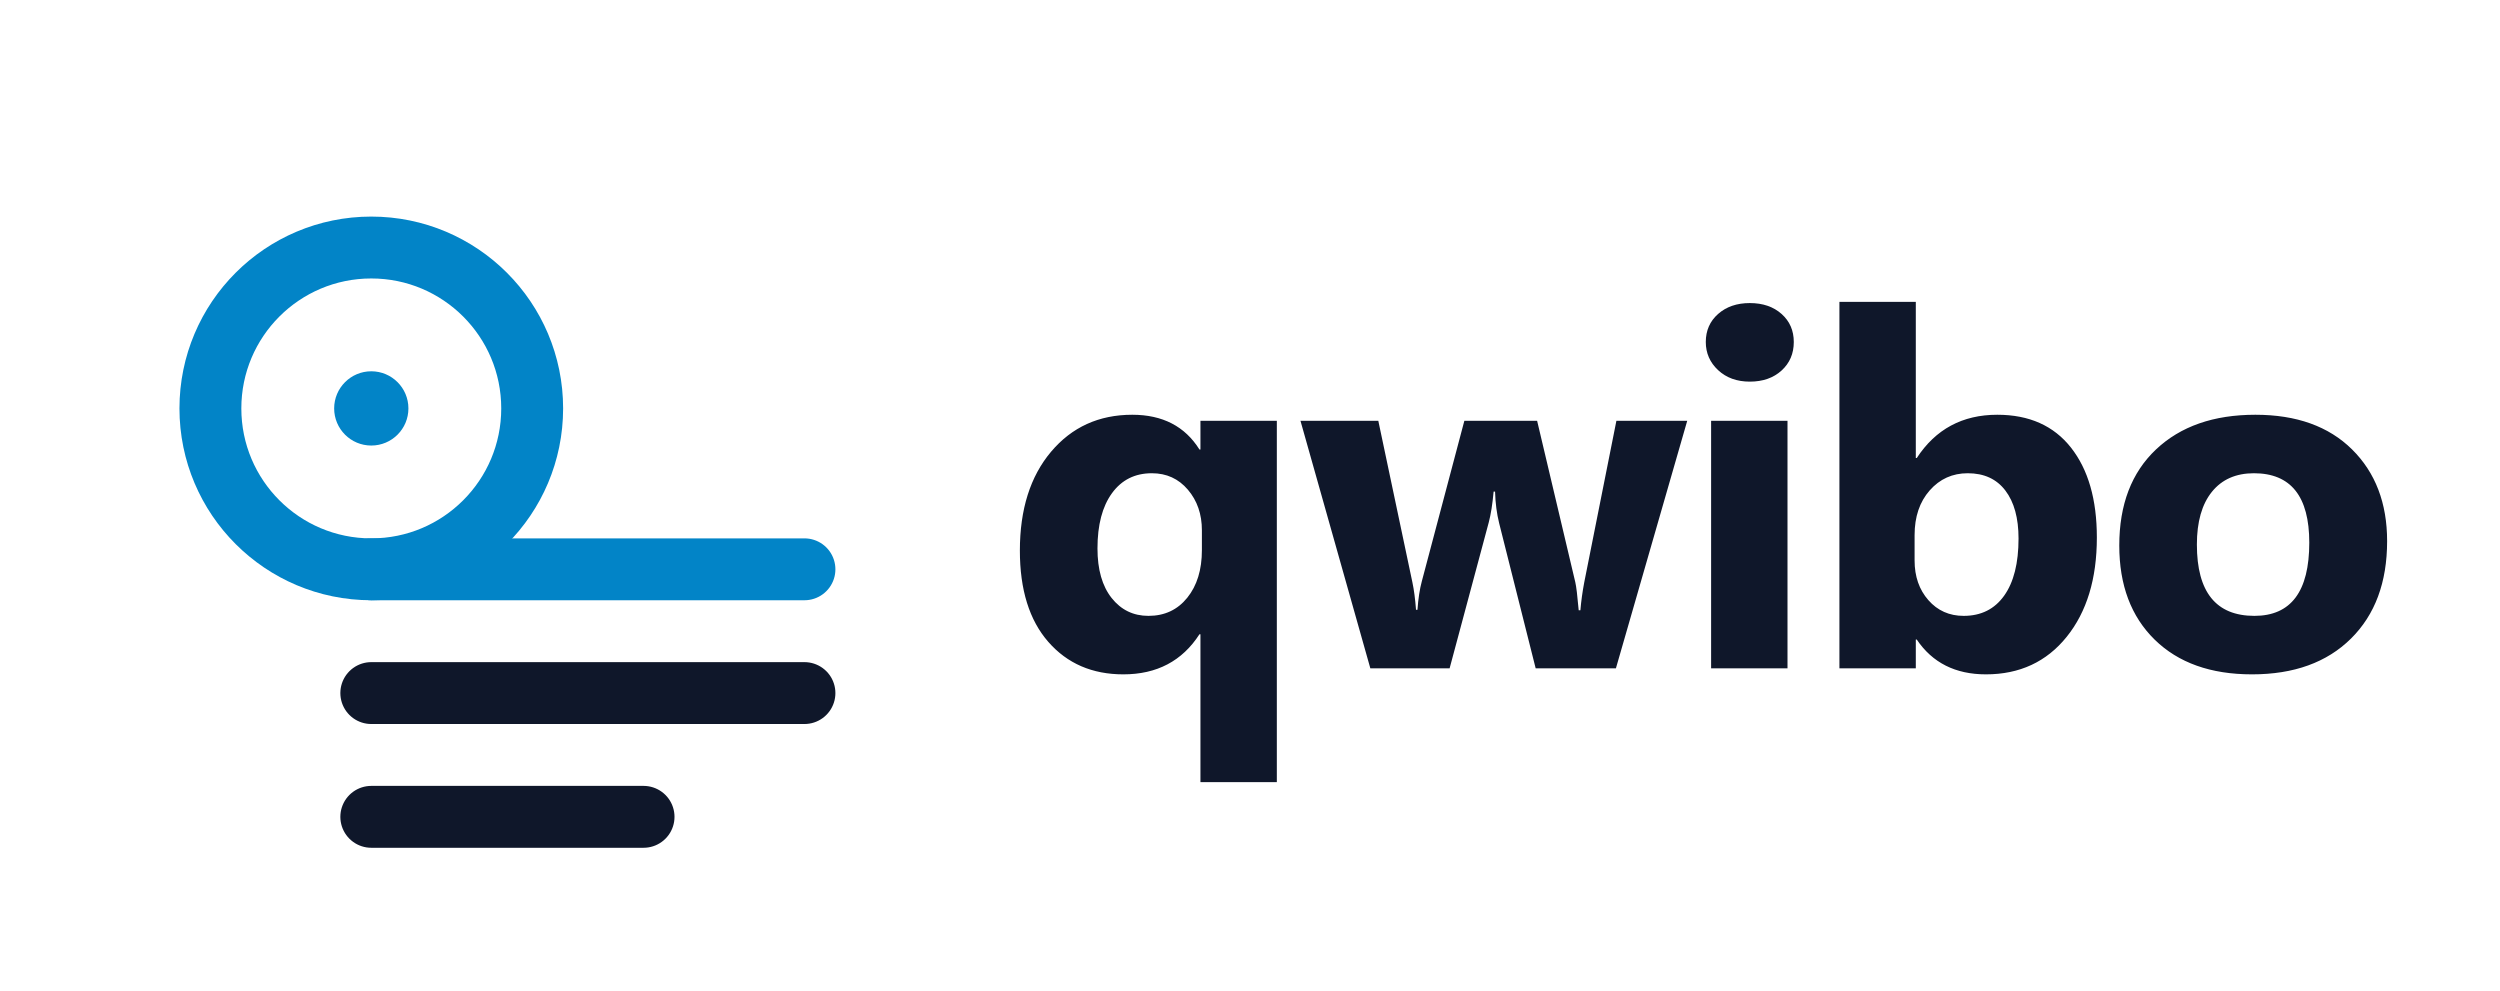
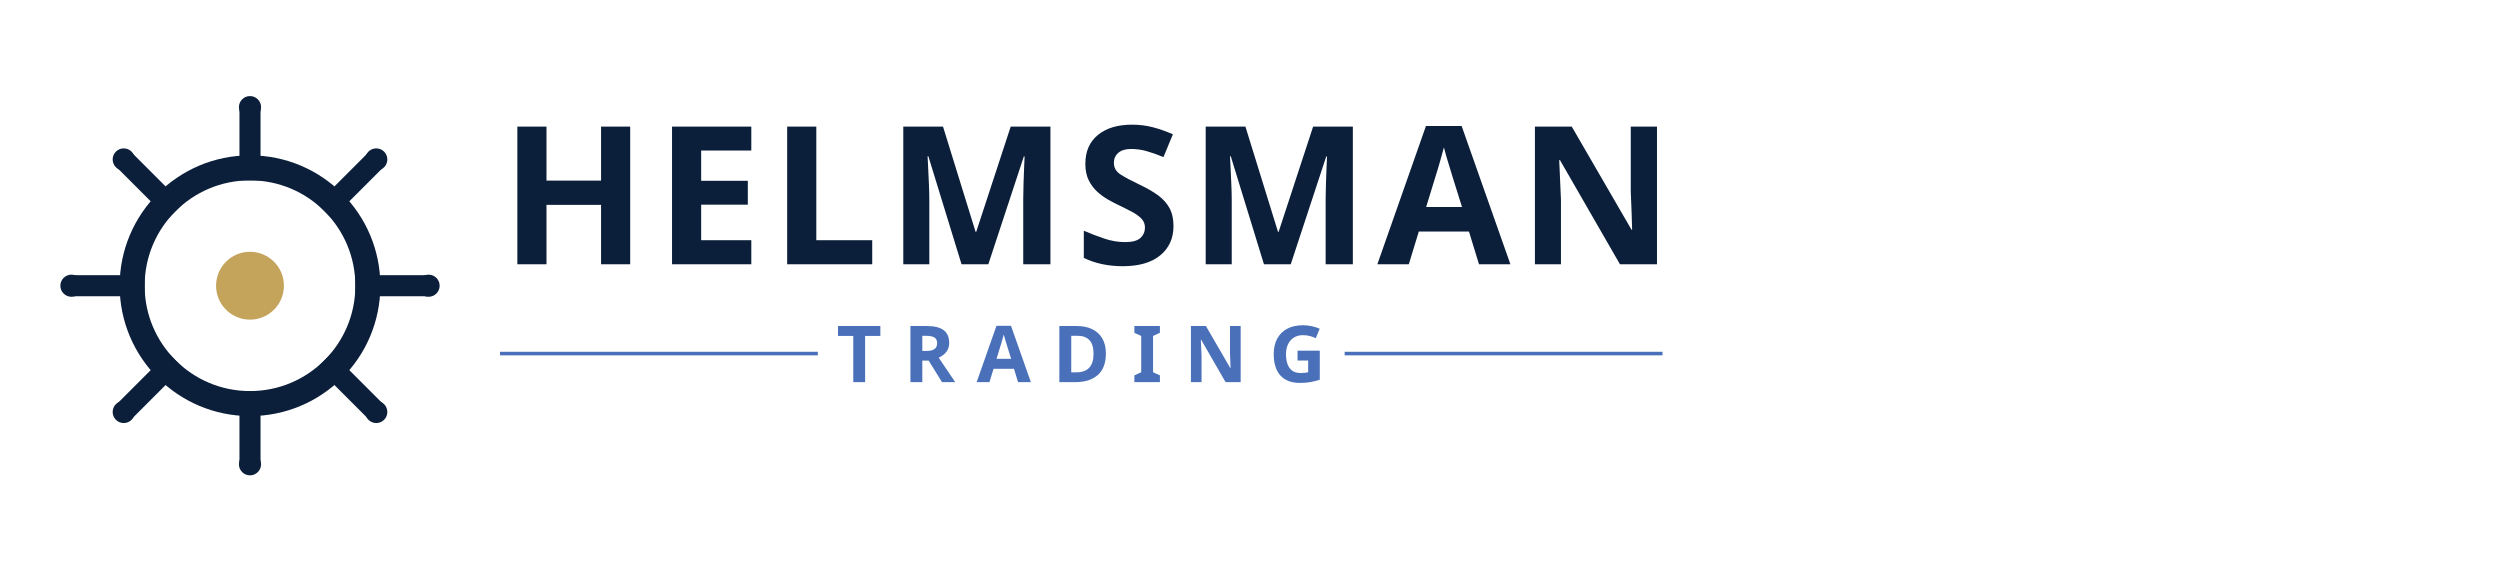
- <svg xmlns="http://www.w3.org/2000/svg" viewBox="0 0 202 80" fill="none" role="img" aria-label="Qwibo">
-   <g transform="translate(8,8)">
-     <circle cx="22" cy="25" r="13" stroke="#0284c7" stroke-width="5" />
-     <circle cx="22" cy="25" r="3" fill="#0284c7" />
-     <path d="M22 38H57" stroke="#0284c7" stroke-width="5" stroke-linecap="round" />
-     <path d="M22 48H57" stroke="#0f172a" stroke-width="5" stroke-linecap="round" />
-     <path d="M22 58H44" stroke="#0f172a" stroke-width="5" stroke-linecap="round" />
-   </g>
-   <path fill="#0f172a" fill-rule="nonzero" d="M103.168 63.199H96.996V51.246H96.918Q94.828 54.488 90.766 54.488Q86.996 54.488 84.701 51.861Q82.406 49.234 82.406 44.488Q82.406 39.488 84.926 36.5Q87.445 33.512 91.488 33.512Q95.16 33.512 96.918 36.324H96.996V34.0H103.168ZM97.113 44.449V42.848Q97.113 40.895 95.98 39.566Q94.848 38.238 93.07 38.238Q91.02 38.238 89.848 39.85Q88.676 41.461 88.676 44.312Q88.676 46.871 89.818 48.316Q90.961 49.762 92.797 49.762Q94.75 49.762 95.932 48.297Q97.113 46.832 97.113 44.449Z M136.328 34.0 130.566 54.0H124.082L121.133 42.281Q120.84 41.109 120.801 39.723H120.684Q120.547 41.246 120.293 42.203L117.129 54.0H110.723L105.078 34.0H111.367L114.121 47.047Q114.316 47.965 114.414 49.273H114.531Q114.629 47.906 114.883 46.969L118.32 34.0H124.199L127.285 47.047Q127.402 47.535 127.559 49.312H127.695Q127.793 48.18 128.008 47.047L130.605 34.0Z M141.383 30.836Q139.82 30.836 138.824 29.908Q137.828 28.98 137.828 27.633Q137.828 26.246 138.824 25.367Q139.82 24.488 141.383 24.488Q142.965 24.488 143.951 25.367Q144.938 26.246 144.938 27.633Q144.938 29.039 143.951 29.938Q142.965 30.836 141.383 30.836ZM144.43 54.0H138.258V34.0H144.43Z M154.875 51.676H154.797V54.0H148.625V24.391H154.797V37.008H154.875Q157.16 33.512 161.379 33.512Q165.246 33.512 167.336 36.168Q169.426 38.824 169.426 43.434Q169.426 48.434 166.984 51.461Q164.543 54.488 160.461 54.488Q156.77 54.488 154.875 51.676ZM154.699 43.238V45.289Q154.699 47.223 155.812 48.492Q156.926 49.762 158.664 49.762Q160.773 49.762 161.936 48.131Q163.098 46.5 163.098 43.512Q163.098 41.031 162.033 39.635Q160.969 38.238 158.996 38.238Q157.141 38.238 155.92 39.625Q154.699 41.012 154.699 43.238Z M181.961 54.488Q176.961 54.488 174.1 51.686Q171.238 48.883 171.238 44.078Q171.238 39.117 174.207 36.314Q177.176 33.512 182.234 33.512Q187.215 33.512 190.047 36.314Q192.879 39.117 192.879 43.727Q192.879 48.707 189.959 51.598Q187.039 54.488 181.961 54.488ZM182.117 38.238Q179.93 38.238 178.719 39.742Q177.508 41.246 177.508 44.0Q177.508 49.762 182.156 49.762Q186.59 49.762 186.59 43.844Q186.59 38.238 182.117 38.238Z" />
+ <svg xmlns="http://www.w3.org/2000/svg" width="1400" height="320" viewBox="0 0 1400 320">
+   <circle cx="140" cy="160" r="66" fill="none" stroke="#0B1F3A" stroke-width="14" />
+   <path d="M 145.90,101.00 L 145.90,60.88 L 134.10,60.88 L 134.10,101.00 Z" fill="#0B1F3A" />
+   <circle cx="140.00" cy="60.00" r="6.20" fill="#0B1F3A" />
+   <path d="M 185.89,122.45 L 214.26,94.08 L 205.92,85.74 L 177.55,114.11 Z" fill="#0B1F3A" />
+   <circle cx="210.71" cy="89.29" r="6.20" fill="#0B1F3A" />
+   <path d="M 199.00,165.90 L 239.12,165.90 L 239.12,154.10 L 199.00,154.10 Z" fill="#0B1F3A" />
+   <circle cx="240.00" cy="160.00" r="6.20" fill="#0B1F3A" />
+   <path d="M 177.55,205.89 L 205.92,234.26 L 214.26,225.92 L 185.89,197.55 Z" fill="#0B1F3A" />
+   <circle cx="210.71" cy="230.71" r="6.20" fill="#0B1F3A" />
+   <path d="M 134.10,219.00 L 134.10,259.12 L 145.90,259.12 L 145.90,219.00 Z" fill="#0B1F3A" />
+   <circle cx="140.00" cy="260.00" r="6.20" fill="#0B1F3A" />
+   <path d="M 94.11,197.55 L 65.74,225.92 L 74.08,234.26 L 102.45,205.89 Z" fill="#0B1F3A" />
+   <circle cx="69.29" cy="230.71" r="6.20" fill="#0B1F3A" />
+   <path d="M 81.00,154.10 L 40.88,154.10 L 40.88,165.90 L 81.00,165.90 Z" fill="#0B1F3A" />
+   <circle cx="40.00" cy="160.00" r="6.20" fill="#0B1F3A" />
+   <path d="M 102.45,114.11 L 74.08,85.74 L 65.74,94.08 L 94.11,122.45 Z" fill="#0B1F3A" />
+   <circle cx="69.29" cy="89.29" r="6.20" fill="#0B1F3A" />
+   <circle cx="140" cy="160" r="19" fill="#C4A35A" />
+   <text x="280" y="148" font-family="Segoe UI" font-weight="700" font-size="108" fill="#0B1F3A" letter-spacing="4">HELMSMAN</text>
+   <line x1="280.00" y1="198.00" x2="458.00" y2="198.00" stroke="#4A70BA" stroke-width="2" />
+   <text x="605.50" y="214" text-anchor="middle" font-family="Segoe UI" font-weight="600" font-size="44" fill="#4A70BA" letter-spacing="12">TRADING</text>
+   <line x1="753.00" y1="198.00" x2="931.00" y2="198.00" stroke="#4A70BA" stroke-width="2" />
</svg>
